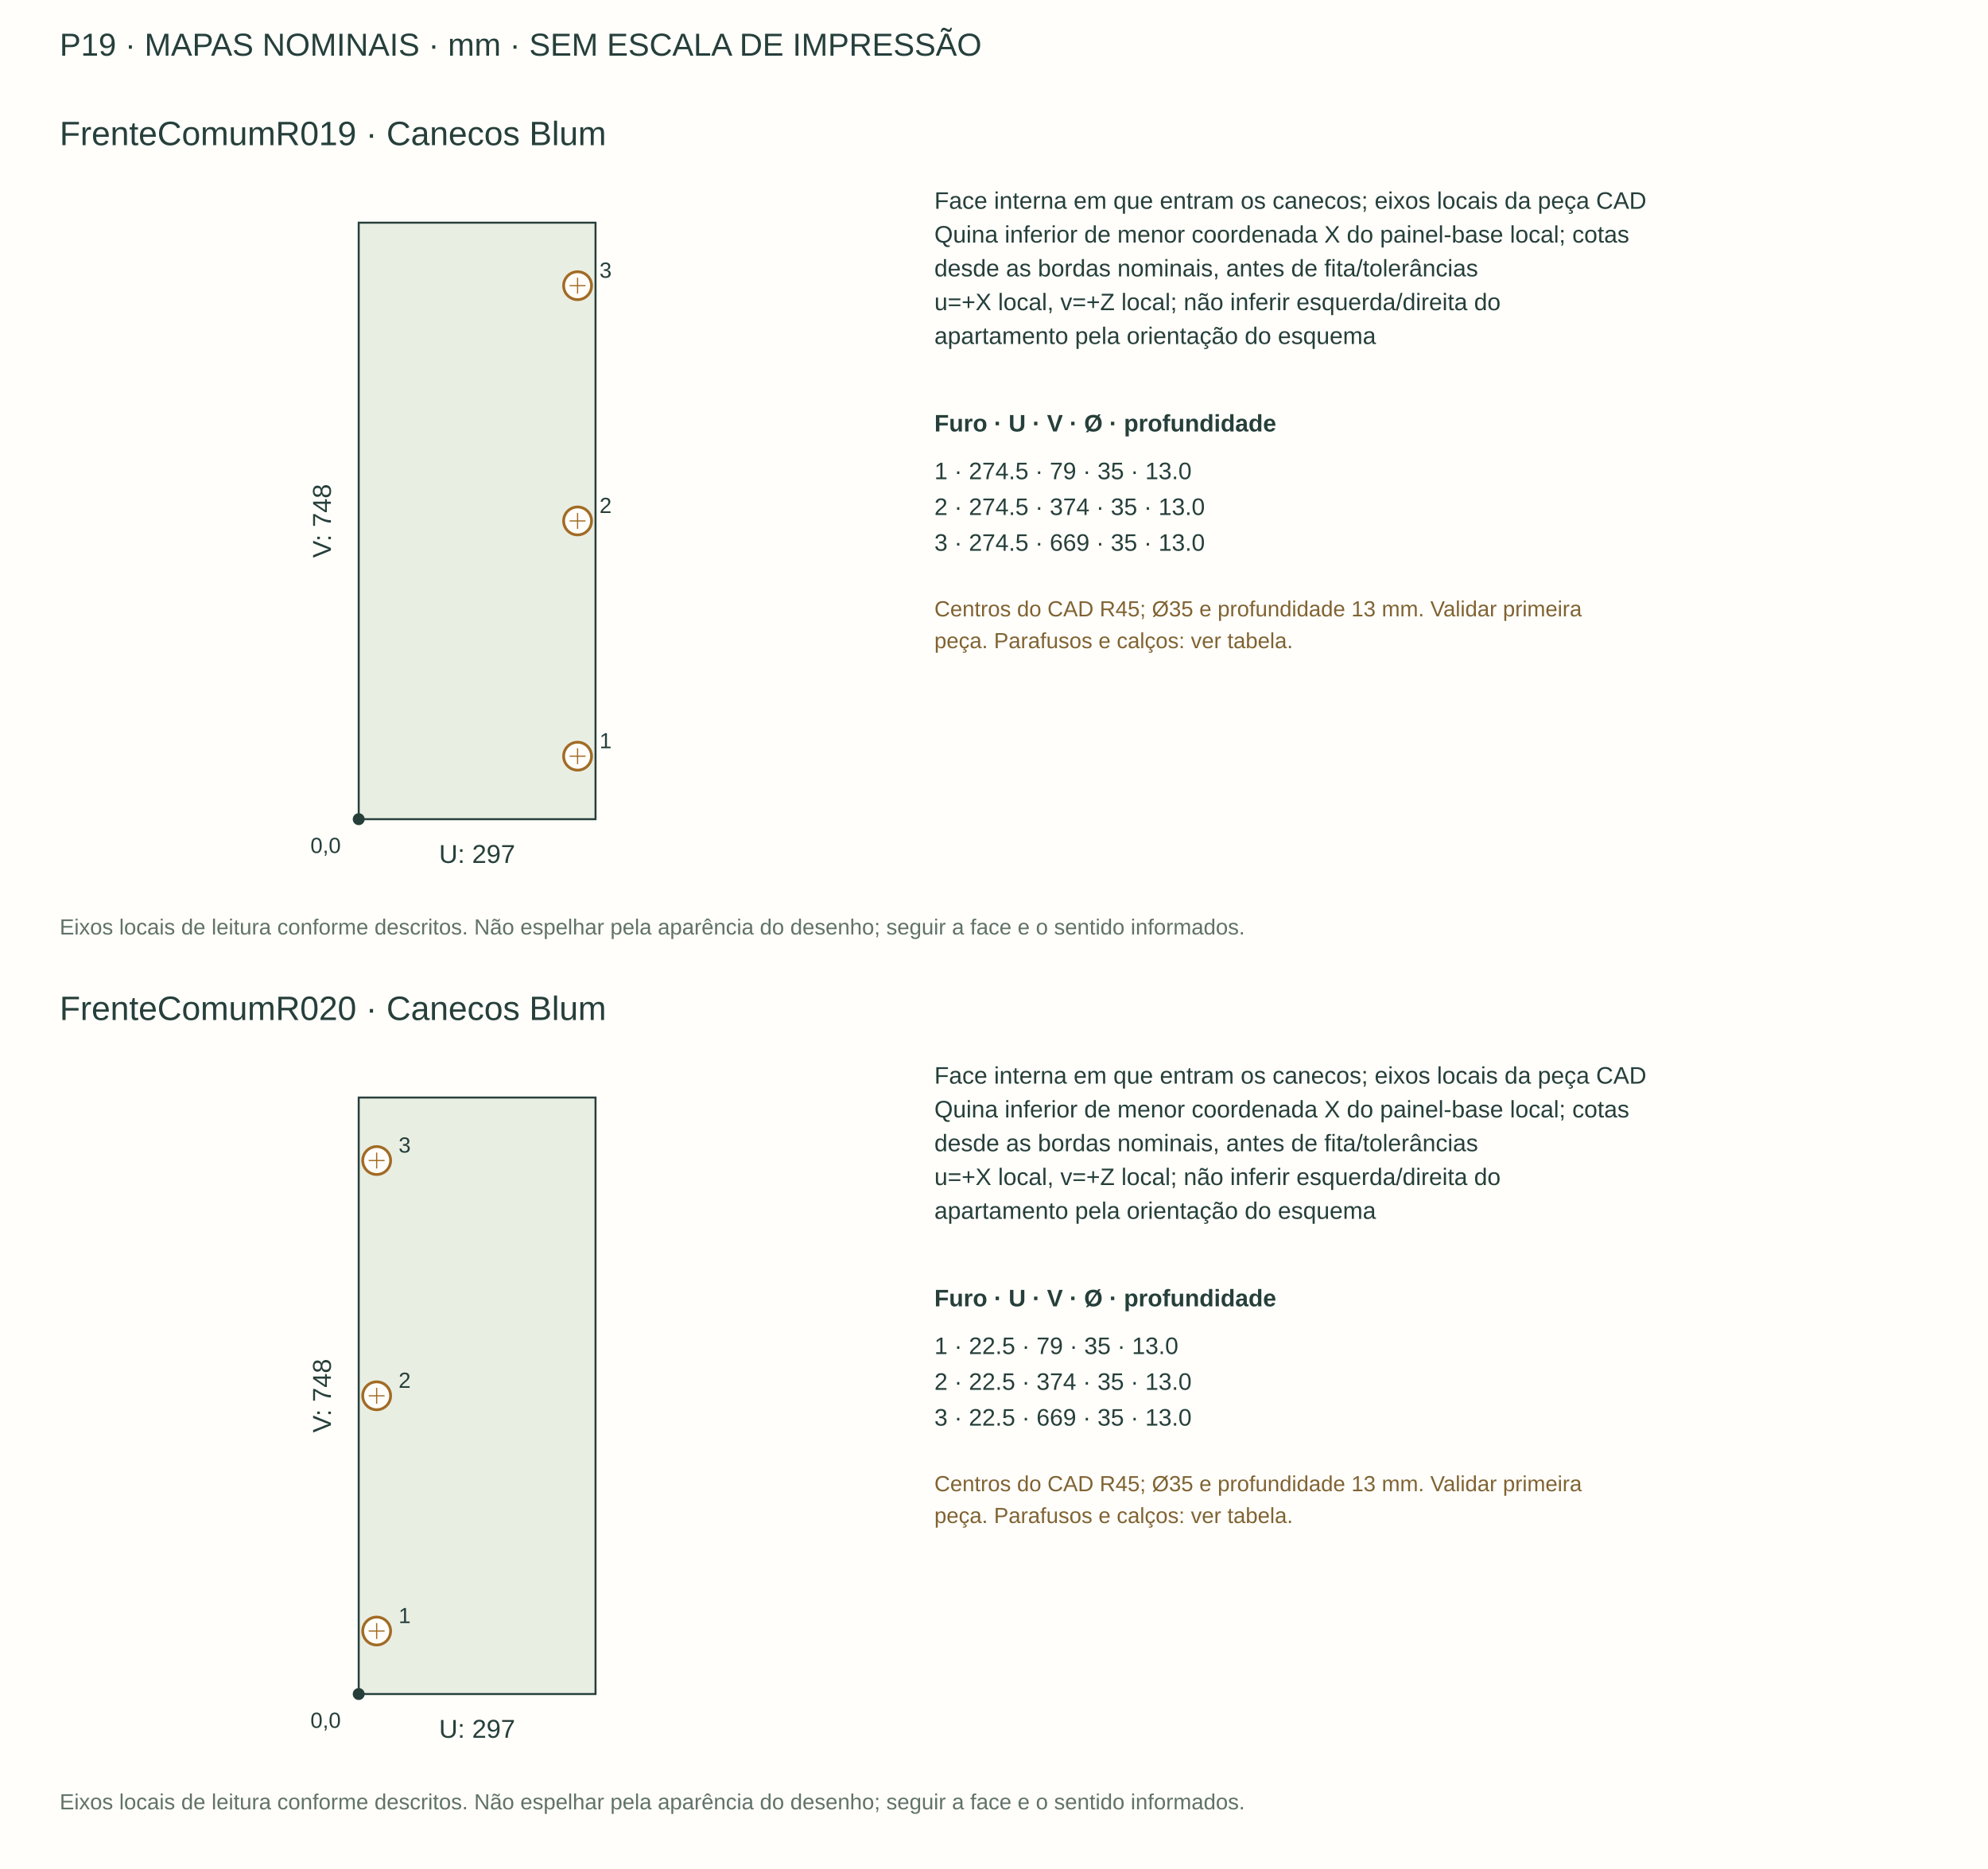
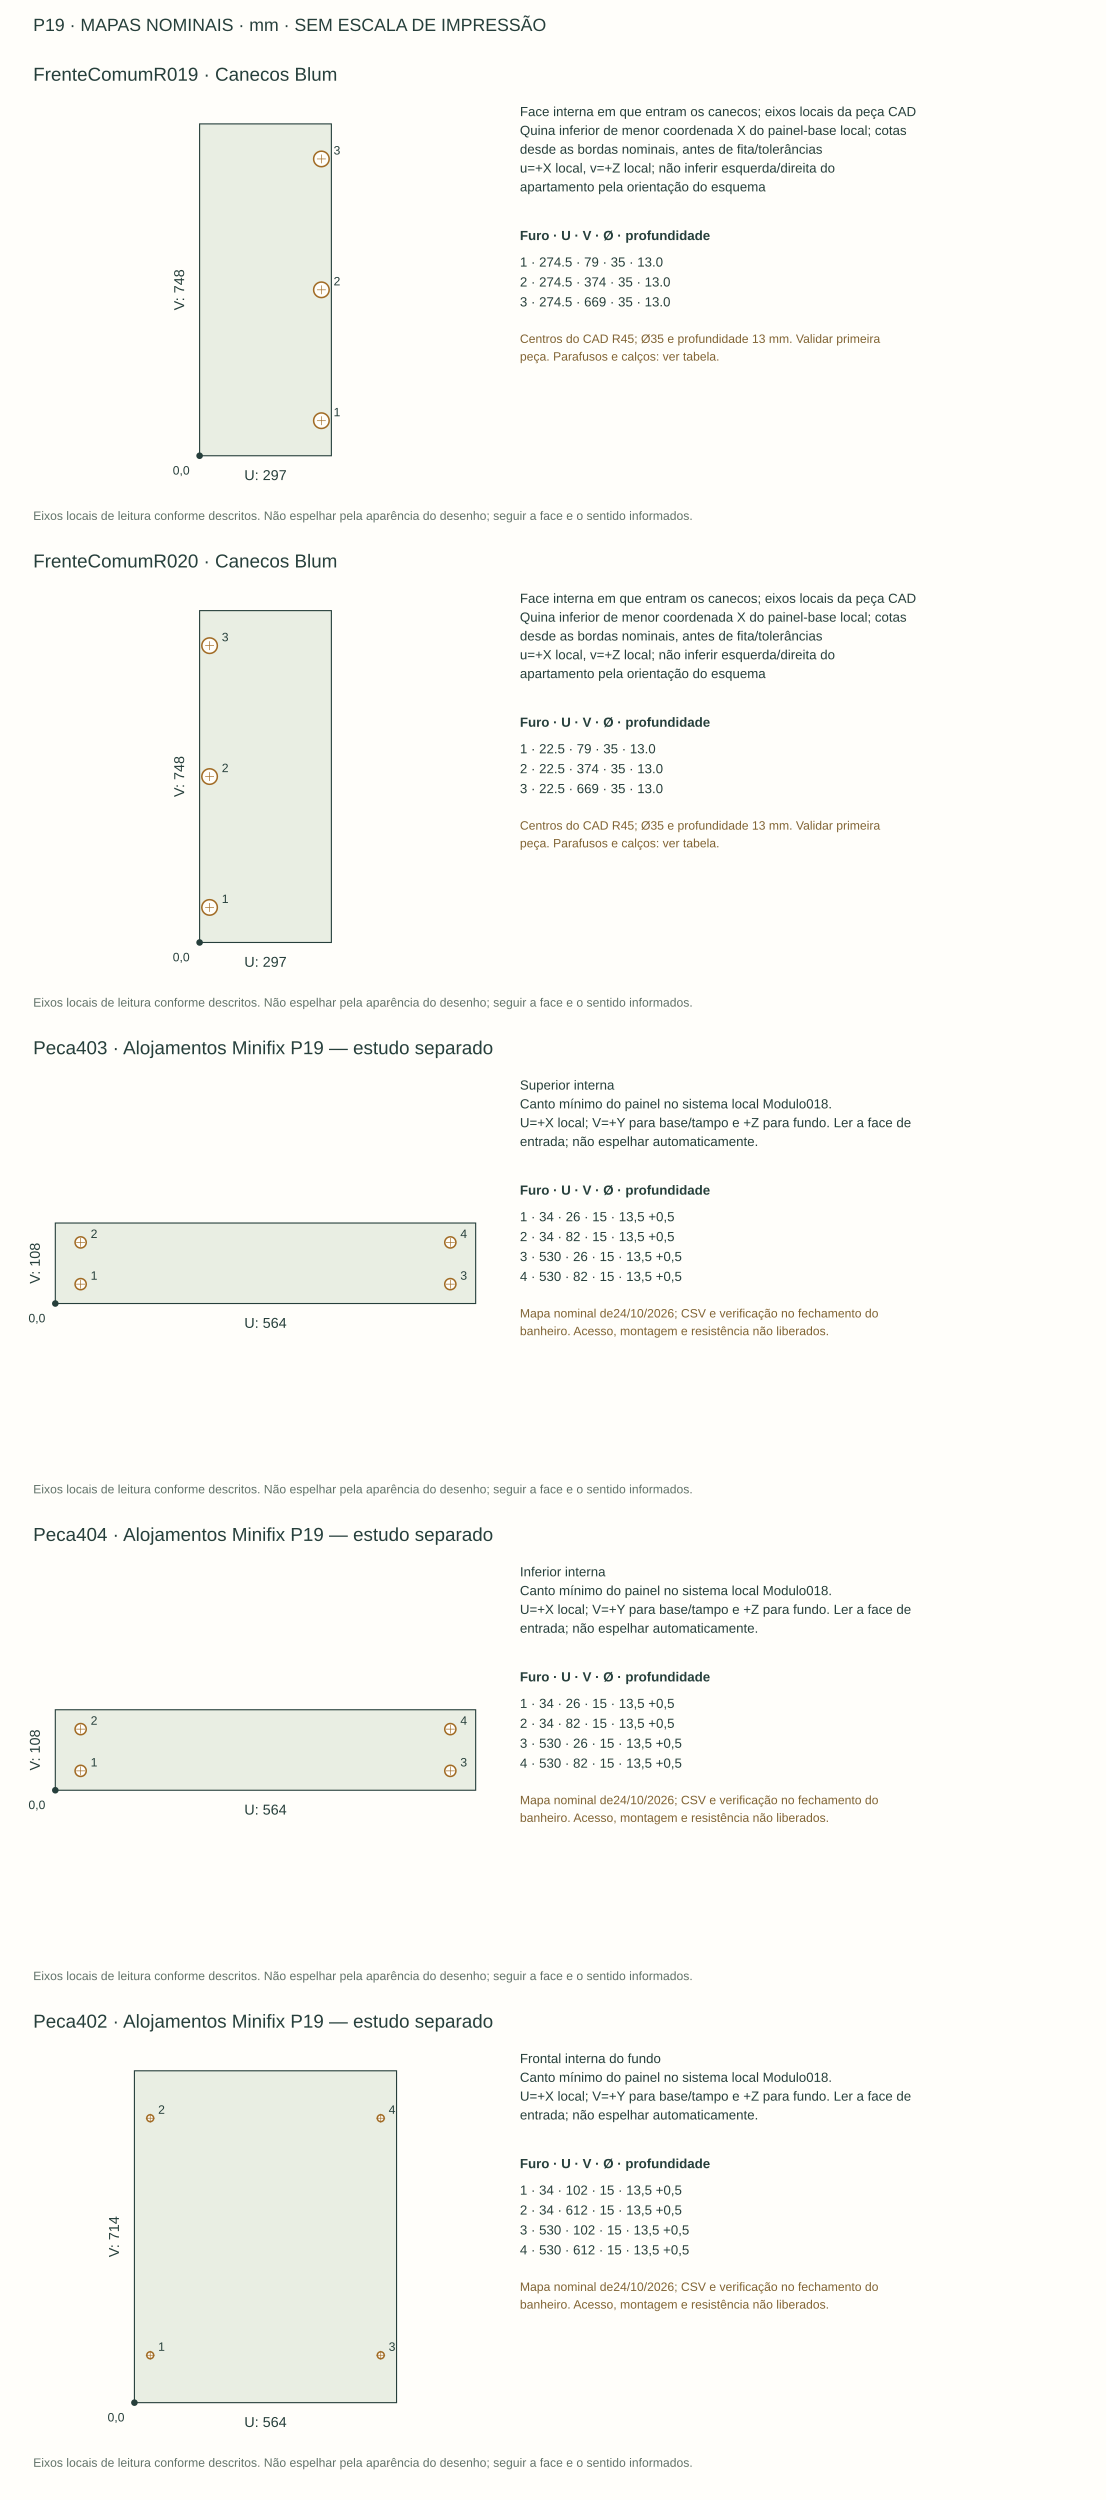
- <svg xmlns="http://www.w3.org/2000/svg" width="1000" height="940" style="max-width:100%;height:auto" viewBox="0 0 1000 940" role="img" aria-label="P19: mapas nominais de furação">
-   <rect width="1000" height="940" fill="#fffefa" />
+ <svg xmlns="http://www.w3.org/2000/svg" width="1000" height="2260" style="max-width:100%;height:auto" viewBox="0 0 1000 2260" role="img" aria-label="P19: mapas nominais de furação">
+   <rect width="1000" height="2260" fill="#fffefa" />
  <g font-family="Arial" fill="#263f3b">
    <text x="30" y="28" font-size="16">P19 · MAPAS NOMINAIS · mm · SEM ESCALA DE IMPRESSÃO</text>
    <text x="30" y="73" font-size="17">FrenteComumR019 · Canecos Blum</text>
    <rect x="180.441" y="112.0" width="119.118" height="300.0" fill="#e9eee3" stroke="#263f3b" />
    <circle cx="290.535" cy="380.316" r="7.019" fill="#fffefa" stroke="#a16b25" stroke-width="1.4" />
    <path d="M286.535,380.316h8 M290.535,376.316v8" stroke="#a16b25" stroke-width=".6" />
    <text x="301.553" y="376.316" font-size="11">1</text>
    <circle cx="290.535" cy="262.0" r="7.019" fill="#fffefa" stroke="#a16b25" stroke-width="1.4" />
    <path d="M286.535,262.0h8 M290.535,258.0v8" stroke="#a16b25" stroke-width=".6" />
    <text x="301.553" y="258.0" font-size="11">2</text>
    <circle cx="290.535" cy="143.684" r="7.019" fill="#fffefa" stroke="#a16b25" stroke-width="1.4" />
    <path d="M286.535,143.684h8 M290.535,139.684v8" stroke="#a16b25" stroke-width=".6" />
    <text x="301.553" y="139.684" font-size="11">3</text>
    <text x="240.0" y="434.0" text-anchor="middle" font-size="13">U: 297</text>
    <text transform="translate(166.4412,262.0) rotate(-90)" text-anchor="middle" font-size="13">V: 748</text>
    <circle cx="180.441" cy="412.0" r="3" fill="#263f3b" />
    <text x="171.441" y="429.0" text-anchor="end" font-size="11">0,0</text>
    <text x="470" y="105" font-size="12">Face interna em que entram os canecos; eixos locais da peça CAD</text>
    <text x="470" y="122" font-size="12">Quina inferior de menor coordenada X do painel-base local; cotas</text>
    <text x="470" y="139" font-size="12">desde as bordas nominais, antes de fita/tolerâncias</text>
    <text x="470" y="156" font-size="12">u=+X local, v=+Z local; não inferir esquerda/direita do</text>
    <text x="470" y="173" font-size="12">apartamento pela orientação do esquema</text>
    <text x="470" y="190" font-size="12" />
    <text x="470" y="217" font-size="12" font-weight="bold">Furo · U · V · Ø · profundidade</text>
    <text x="470" y="241" font-size="12">1 · 274.5 · 79 · 35 · 13.0</text>
    <text x="470" y="259" font-size="12">2 · 274.5 · 374 · 35 · 13.0</text>
    <text x="470" y="277" font-size="12">3 · 274.5 · 669 · 35 · 13.0</text>
    <text x="470" y="310" font-size="11" fill="#806333">Centros do CAD R45; Ø35 e profundidade 13 mm. Validar primeira</text>
    <text x="470" y="326" font-size="11" fill="#806333">peça. Parafusos e calços: ver tabela.</text>
    <text x="30" y="470" font-size="11" fill="#617269">Eixos locais de leitura conforme descritos. Não espelhar pela aparência do desenho; seguir a face e o sentido informados.</text>
    <text x="30" y="513" font-size="17">FrenteComumR020 · Canecos Blum</text>
    <rect x="180.441" y="552.0" width="119.118" height="300.0" fill="#e9eee3" stroke="#263f3b" />
    <circle cx="189.465" cy="820.316" r="7.019" fill="#fffefa" stroke="#a16b25" stroke-width="1.4" />
    <path d="M185.465,820.316h8 M189.465,816.316v8" stroke="#a16b25" stroke-width=".6" />
    <text x="200.484" y="816.316" font-size="11">1</text>
    <circle cx="189.465" cy="702.0" r="7.019" fill="#fffefa" stroke="#a16b25" stroke-width="1.4" />
    <path d="M185.465,702.0h8 M189.465,698.0v8" stroke="#a16b25" stroke-width=".6" />
    <text x="200.484" y="698.0" font-size="11">2</text>
    <circle cx="189.465" cy="583.684" r="7.019" fill="#fffefa" stroke="#a16b25" stroke-width="1.4" />
    <path d="M185.465,583.684h8 M189.465,579.684v8" stroke="#a16b25" stroke-width=".6" />
    <text x="200.484" y="579.684" font-size="11">3</text>
    <text x="240.0" y="874.0" text-anchor="middle" font-size="13">U: 297</text>
    <text transform="translate(166.4412,702.0) rotate(-90)" text-anchor="middle" font-size="13">V: 748</text>
    <circle cx="180.441" cy="852.0" r="3" fill="#263f3b" />
    <text x="171.441" y="869.0" text-anchor="end" font-size="11">0,0</text>
    <text x="470" y="545" font-size="12">Face interna em que entram os canecos; eixos locais da peça CAD</text>
    <text x="470" y="562" font-size="12">Quina inferior de menor coordenada X do painel-base local; cotas</text>
    <text x="470" y="579" font-size="12">desde as bordas nominais, antes de fita/tolerâncias</text>
    <text x="470" y="596" font-size="12">u=+X local, v=+Z local; não inferir esquerda/direita do</text>
    <text x="470" y="613" font-size="12">apartamento pela orientação do esquema</text>
    <text x="470" y="630" font-size="12" />
    <text x="470" y="657" font-size="12" font-weight="bold">Furo · U · V · Ø · profundidade</text>
    <text x="470" y="681" font-size="12">1 · 22.5 · 79 · 35 · 13.0</text>
    <text x="470" y="699" font-size="12">2 · 22.5 · 374 · 35 · 13.0</text>
    <text x="470" y="717" font-size="12">3 · 22.5 · 669 · 35 · 13.0</text>
    <text x="470" y="750" font-size="11" fill="#806333">Centros do CAD R45; Ø35 e profundidade 13 mm. Validar primeira</text>
    <text x="470" y="766" font-size="11" fill="#806333">peça. Parafusos e calços: ver tabela.</text>
    <text x="30" y="910" font-size="11" fill="#617269">Eixos locais de leitura conforme descritos. Não espelhar pela aparência do desenho; seguir a face e o sentido informados.</text>
+     <text x="30" y="953" font-size="17">Peca403 · Alojamentos Minifix P19 — estudo separado</text>
+     <rect x="50.0" y="1105.617" width="380.0" height="72.766" fill="#e9eee3" stroke="#263f3b" />
+     <circle cx="72.908" cy="1160.865" r="5.053" fill="#fffefa" stroke="#a16b25" stroke-width="1.4" />
+     <path d="M68.908,1160.865h8 M72.908,1156.865v8" stroke="#a16b25" stroke-width=".6" />
+     <text x="81.961" y="1156.865" font-size="11">1</text>
+     <circle cx="72.908" cy="1123.135" r="5.053" fill="#fffefa" stroke="#a16b25" stroke-width="1.4" />
+     <path d="M68.908,1123.135h8 M72.908,1119.135v8" stroke="#a16b25" stroke-width=".6" />
+     <text x="81.961" y="1119.135" font-size="11">2</text>
+     <circle cx="407.092" cy="1160.865" r="5.053" fill="#fffefa" stroke="#a16b25" stroke-width="1.4" />
+     <path d="M403.092,1160.865h8 M407.092,1156.865v8" stroke="#a16b25" stroke-width=".6" />
+     <text x="416.145" y="1156.865" font-size="11">3</text>
+     <circle cx="407.092" cy="1123.135" r="5.053" fill="#fffefa" stroke="#a16b25" stroke-width="1.4" />
+     <path d="M403.092,1123.135h8 M407.092,1119.135v8" stroke="#a16b25" stroke-width=".6" />
+     <text x="416.145" y="1119.135" font-size="11">4</text>
+     <text x="240.0" y="1200.383" text-anchor="middle" font-size="13">U: 564</text>
+     <text transform="translate(36.0,1142.0) rotate(-90)" text-anchor="middle" font-size="13">V: 108</text>
+     <circle cx="50.0" cy="1178.383" r="3" fill="#263f3b" />
+     <text x="41.0" y="1195.383" text-anchor="end" font-size="11">0,0</text>
+     <text x="470" y="985" font-size="12">Superior interna</text>
+     <text x="470" y="1002" font-size="12">Canto mínimo do painel no sistema local Modulo018.</text>
+     <text x="470" y="1019" font-size="12">U=+X local; V=+Y para base/tampo e +Z para fundo. Ler a face de</text>
+     <text x="470" y="1036" font-size="12">entrada; não espelhar automaticamente.</text>
+     <text x="470" y="1053" font-size="12" />
+     <text x="470" y="1080" font-size="12" font-weight="bold">Furo · U · V · Ø · profundidade</text>
+     <text x="470" y="1104" font-size="12">1 · 34 · 26 · 15 · 13,5 +0,5</text>
+     <text x="470" y="1122" font-size="12">2 · 34 · 82 · 15 · 13,5 +0,5</text>
+     <text x="470" y="1140" font-size="12">3 · 530 · 26 · 15 · 13,5 +0,5</text>
+     <text x="470" y="1158" font-size="12">4 · 530 · 82 · 15 · 13,5 +0,5</text>
+     <text x="470" y="1191" font-size="11" fill="#806333">Mapa nominal de24/10/2026; CSV e verificação no fechamento do</text>
+     <text x="470" y="1207" font-size="11" fill="#806333">banheiro. Acesso, montagem e resistência não liberados.</text>
+     <text x="30" y="1350" font-size="11" fill="#617269">Eixos locais de leitura conforme descritos. Não espelhar pela aparência do desenho; seguir a face e o sentido informados.</text>
+     <text x="30" y="1393" font-size="17">Peca404 · Alojamentos Minifix P19 — estudo separado</text>
+     <rect x="50.0" y="1545.617" width="380.0" height="72.766" fill="#e9eee3" stroke="#263f3b" />
+     <circle cx="72.908" cy="1600.865" r="5.053" fill="#fffefa" stroke="#a16b25" stroke-width="1.4" />
+     <path d="M68.908,1600.865h8 M72.908,1596.865v8" stroke="#a16b25" stroke-width=".6" />
+     <text x="81.961" y="1596.865" font-size="11">1</text>
+     <circle cx="72.908" cy="1563.135" r="5.053" fill="#fffefa" stroke="#a16b25" stroke-width="1.4" />
+     <path d="M68.908,1563.135h8 M72.908,1559.135v8" stroke="#a16b25" stroke-width=".6" />
+     <text x="81.961" y="1559.135" font-size="11">2</text>
+     <circle cx="407.092" cy="1600.865" r="5.053" fill="#fffefa" stroke="#a16b25" stroke-width="1.4" />
+     <path d="M403.092,1600.865h8 M407.092,1596.865v8" stroke="#a16b25" stroke-width=".6" />
+     <text x="416.145" y="1596.865" font-size="11">3</text>
+     <circle cx="407.092" cy="1563.135" r="5.053" fill="#fffefa" stroke="#a16b25" stroke-width="1.4" />
+     <path d="M403.092,1563.135h8 M407.092,1559.135v8" stroke="#a16b25" stroke-width=".6" />
+     <text x="416.145" y="1559.135" font-size="11">4</text>
+     <text x="240.0" y="1640.383" text-anchor="middle" font-size="13">U: 564</text>
+     <text transform="translate(36.0,1582.0) rotate(-90)" text-anchor="middle" font-size="13">V: 108</text>
+     <circle cx="50.0" cy="1618.383" r="3" fill="#263f3b" />
+     <text x="41.0" y="1635.383" text-anchor="end" font-size="11">0,0</text>
+     <text x="470" y="1425" font-size="12">Inferior interna</text>
+     <text x="470" y="1442" font-size="12">Canto mínimo do painel no sistema local Modulo018.</text>
+     <text x="470" y="1459" font-size="12">U=+X local; V=+Y para base/tampo e +Z para fundo. Ler a face de</text>
+     <text x="470" y="1476" font-size="12">entrada; não espelhar automaticamente.</text>
+     <text x="470" y="1493" font-size="12" />
+     <text x="470" y="1520" font-size="12" font-weight="bold">Furo · U · V · Ø · profundidade</text>
+     <text x="470" y="1544" font-size="12">1 · 34 · 26 · 15 · 13,5 +0,5</text>
+     <text x="470" y="1562" font-size="12">2 · 34 · 82 · 15 · 13,5 +0,5</text>
+     <text x="470" y="1580" font-size="12">3 · 530 · 26 · 15 · 13,5 +0,5</text>
+     <text x="470" y="1598" font-size="12">4 · 530 · 82 · 15 · 13,5 +0,5</text>
+     <text x="470" y="1631" font-size="11" fill="#806333">Mapa nominal de24/10/2026; CSV e verificação no fechamento do</text>
+     <text x="470" y="1647" font-size="11" fill="#806333">banheiro. Acesso, montagem e resistência não liberados.</text>
+     <text x="30" y="1790" font-size="11" fill="#617269">Eixos locais de leitura conforme descritos. Não espelhar pela aparência do desenho; seguir a face e o sentido informados.</text>
+     <text x="30" y="1833" font-size="17">Peca402 · Alojamentos Minifix P19 — estudo separado</text>
+     <rect x="121.513" y="1872.0" width="236.975" height="300.0" fill="#e9eee3" stroke="#263f3b" />
+     <circle cx="135.798" cy="2129.143" r="3.151" fill="#fffefa" stroke="#a16b25" stroke-width="1.4" />
+     <path d="M131.798,2129.143h8 M135.798,2125.143v8" stroke="#a16b25" stroke-width=".6" />
+     <text x="142.95" y="2125.143" font-size="11">1</text>
+     <circle cx="135.798" cy="1914.857" r="3.151" fill="#fffefa" stroke="#a16b25" stroke-width="1.4" />
+     <path d="M131.798,1914.857h8 M135.798,1910.857v8" stroke="#a16b25" stroke-width=".6" />
+     <text x="142.95" y="1910.857" font-size="11">2</text>
+     <circle cx="344.202" cy="2129.143" r="3.151" fill="#fffefa" stroke="#a16b25" stroke-width="1.4" />
+     <path d="M340.202,2129.143h8 M344.202,2125.143v8" stroke="#a16b25" stroke-width=".6" />
+     <text x="351.353" y="2125.143" font-size="11">3</text>
+     <circle cx="344.202" cy="1914.857" r="3.151" fill="#fffefa" stroke="#a16b25" stroke-width="1.4" />
+     <path d="M340.202,1914.857h8 M344.202,1910.857v8" stroke="#a16b25" stroke-width=".6" />
+     <text x="351.353" y="1910.857" font-size="11">4</text>
+     <text x="240.0" y="2194.0" text-anchor="middle" font-size="13">U: 564</text>
+     <text transform="translate(107.5126,2022.0) rotate(-90)" text-anchor="middle" font-size="13">V: 714</text>
+     <circle cx="121.513" cy="2172.0" r="3" fill="#263f3b" />
+     <text x="112.513" y="2189.0" text-anchor="end" font-size="11">0,0</text>
+     <text x="470" y="1865" font-size="12">Frontal interna do fundo</text>
+     <text x="470" y="1882" font-size="12">Canto mínimo do painel no sistema local Modulo018.</text>
+     <text x="470" y="1899" font-size="12">U=+X local; V=+Y para base/tampo e +Z para fundo. Ler a face de</text>
+     <text x="470" y="1916" font-size="12">entrada; não espelhar automaticamente.</text>
+     <text x="470" y="1933" font-size="12" />
+     <text x="470" y="1960" font-size="12" font-weight="bold">Furo · U · V · Ø · profundidade</text>
+     <text x="470" y="1984" font-size="12">1 · 34 · 102 · 15 · 13,5 +0,5</text>
+     <text x="470" y="2002" font-size="12">2 · 34 · 612 · 15 · 13,5 +0,5</text>
+     <text x="470" y="2020" font-size="12">3 · 530 · 102 · 15 · 13,5 +0,5</text>
+     <text x="470" y="2038" font-size="12">4 · 530 · 612 · 15 · 13,5 +0,5</text>
+     <text x="470" y="2071" font-size="11" fill="#806333">Mapa nominal de24/10/2026; CSV e verificação no fechamento do</text>
+     <text x="470" y="2087" font-size="11" fill="#806333">banheiro. Acesso, montagem e resistência não liberados.</text>
+     <text x="30" y="2230" font-size="11" fill="#617269">Eixos locais de leitura conforme descritos. Não espelhar pela aparência do desenho; seguir a face e o sentido informados.</text>
  </g>
</svg>
